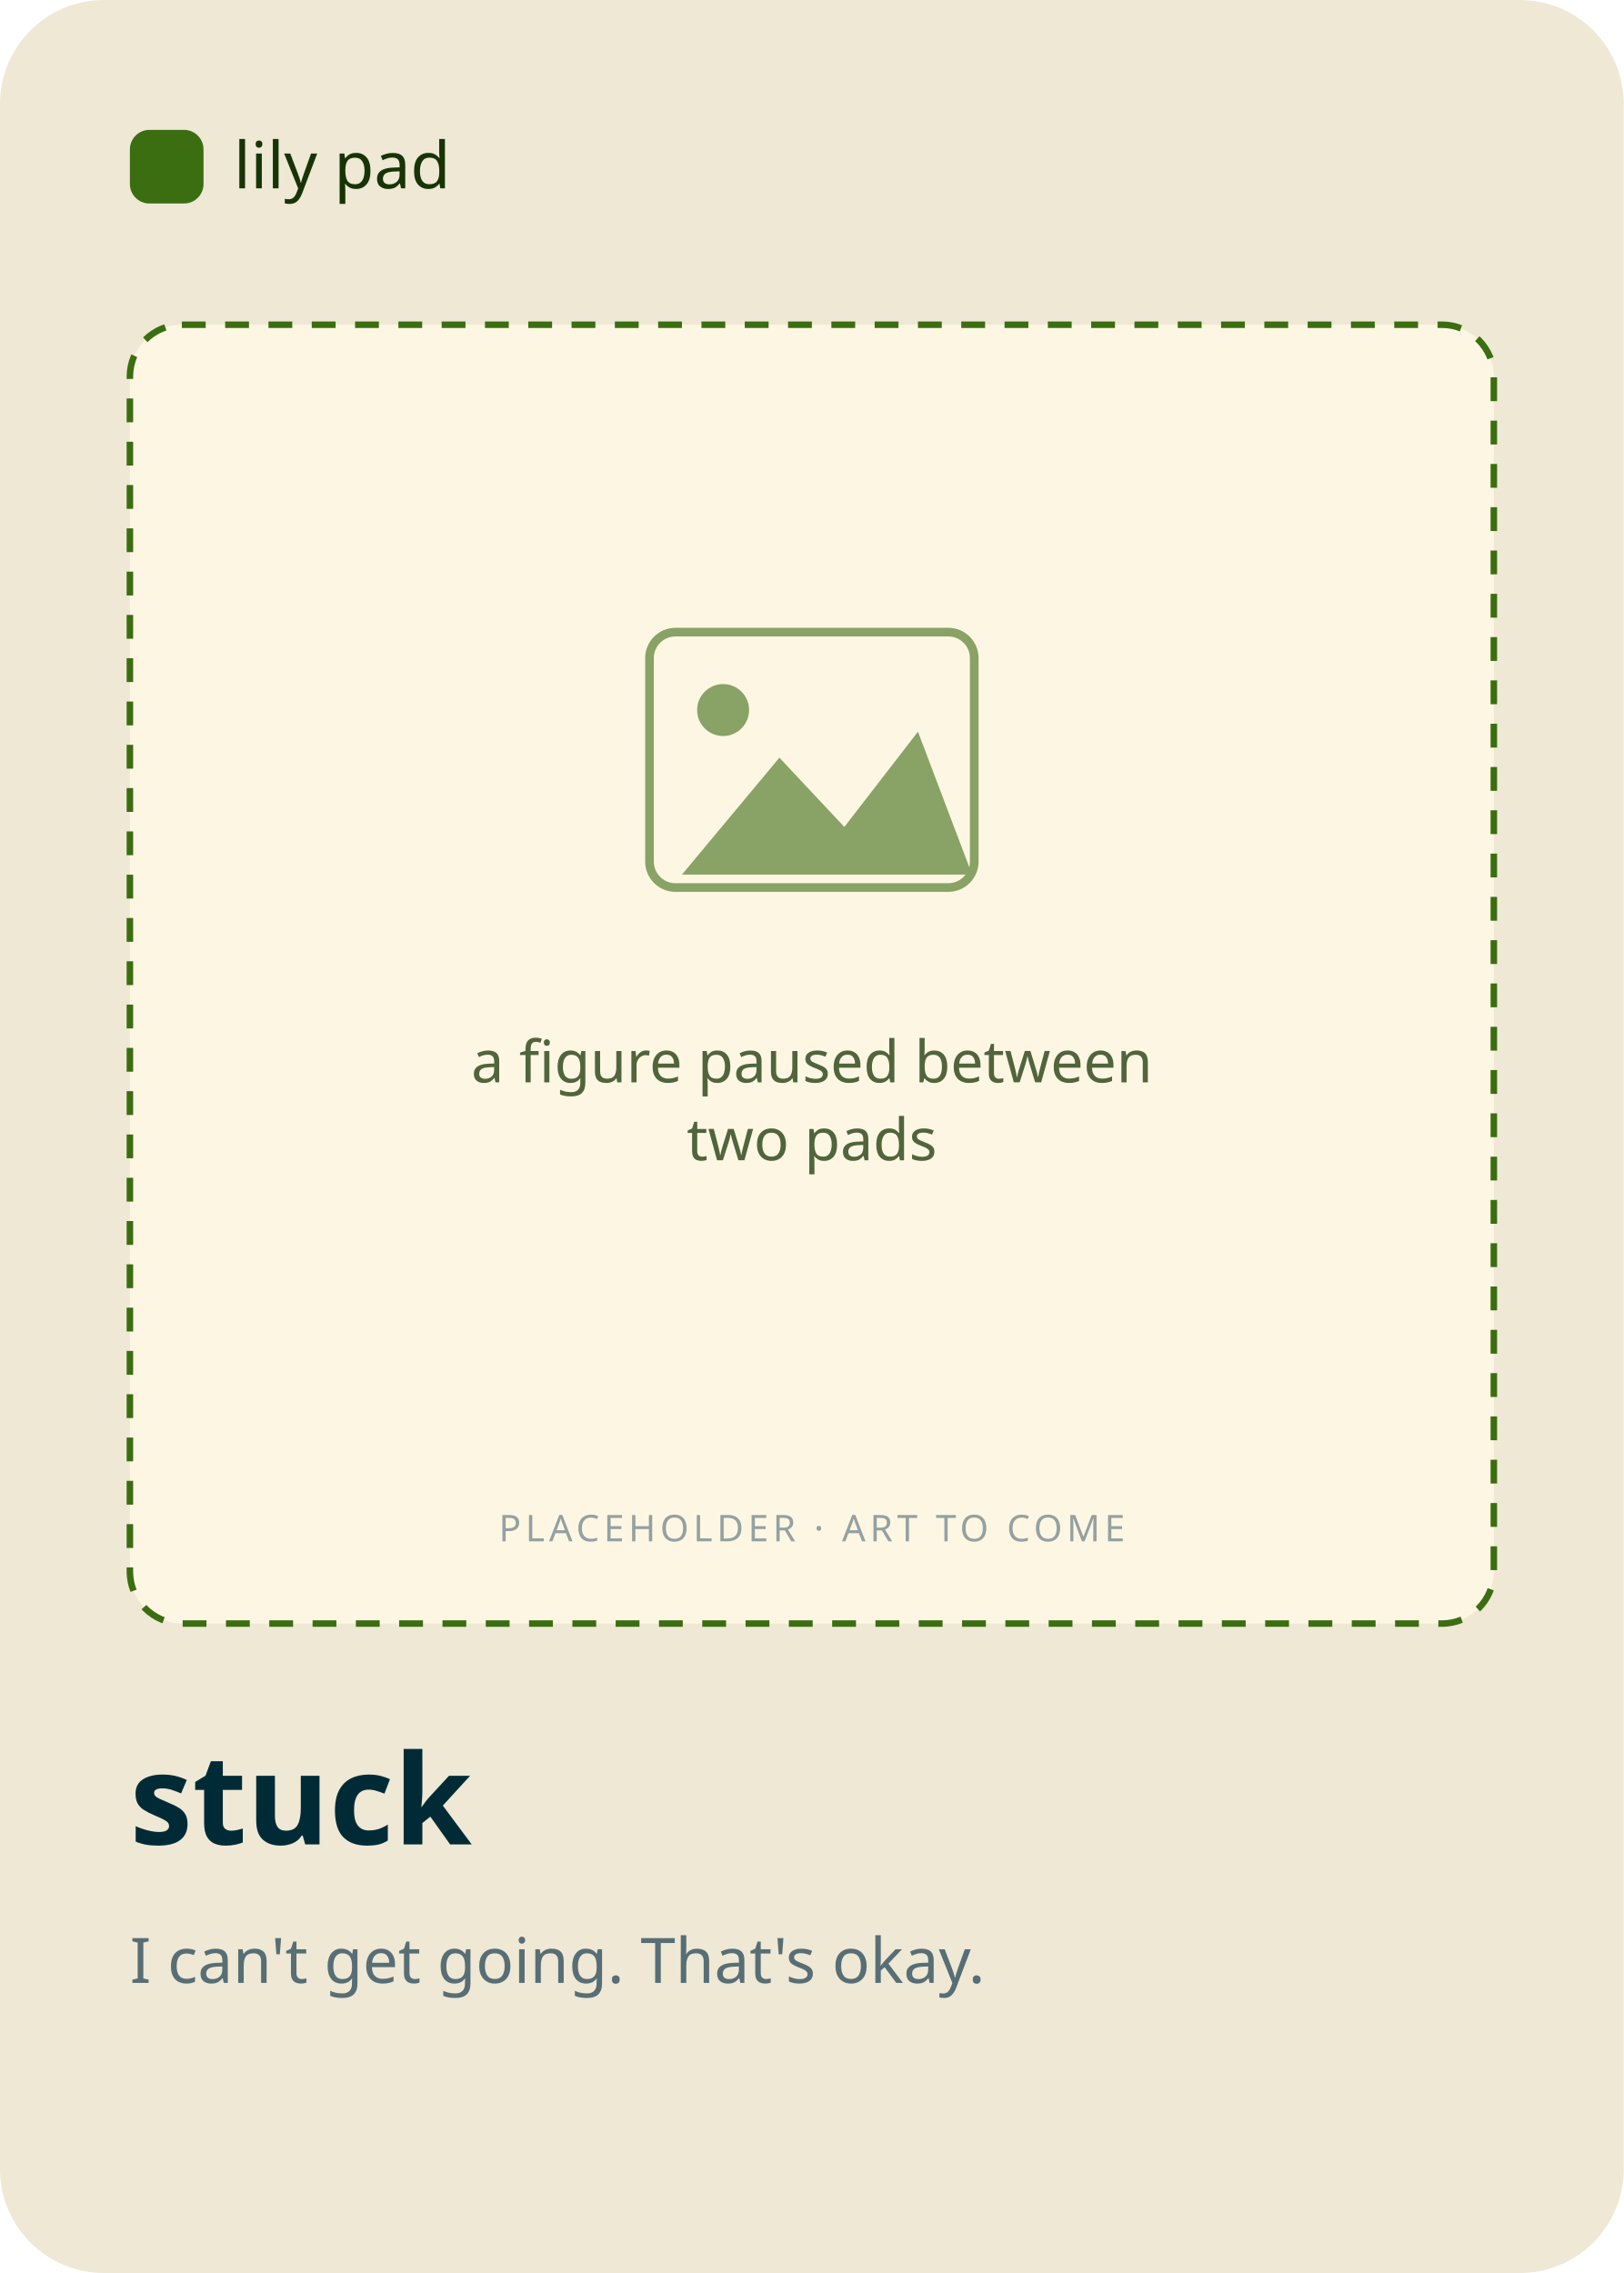
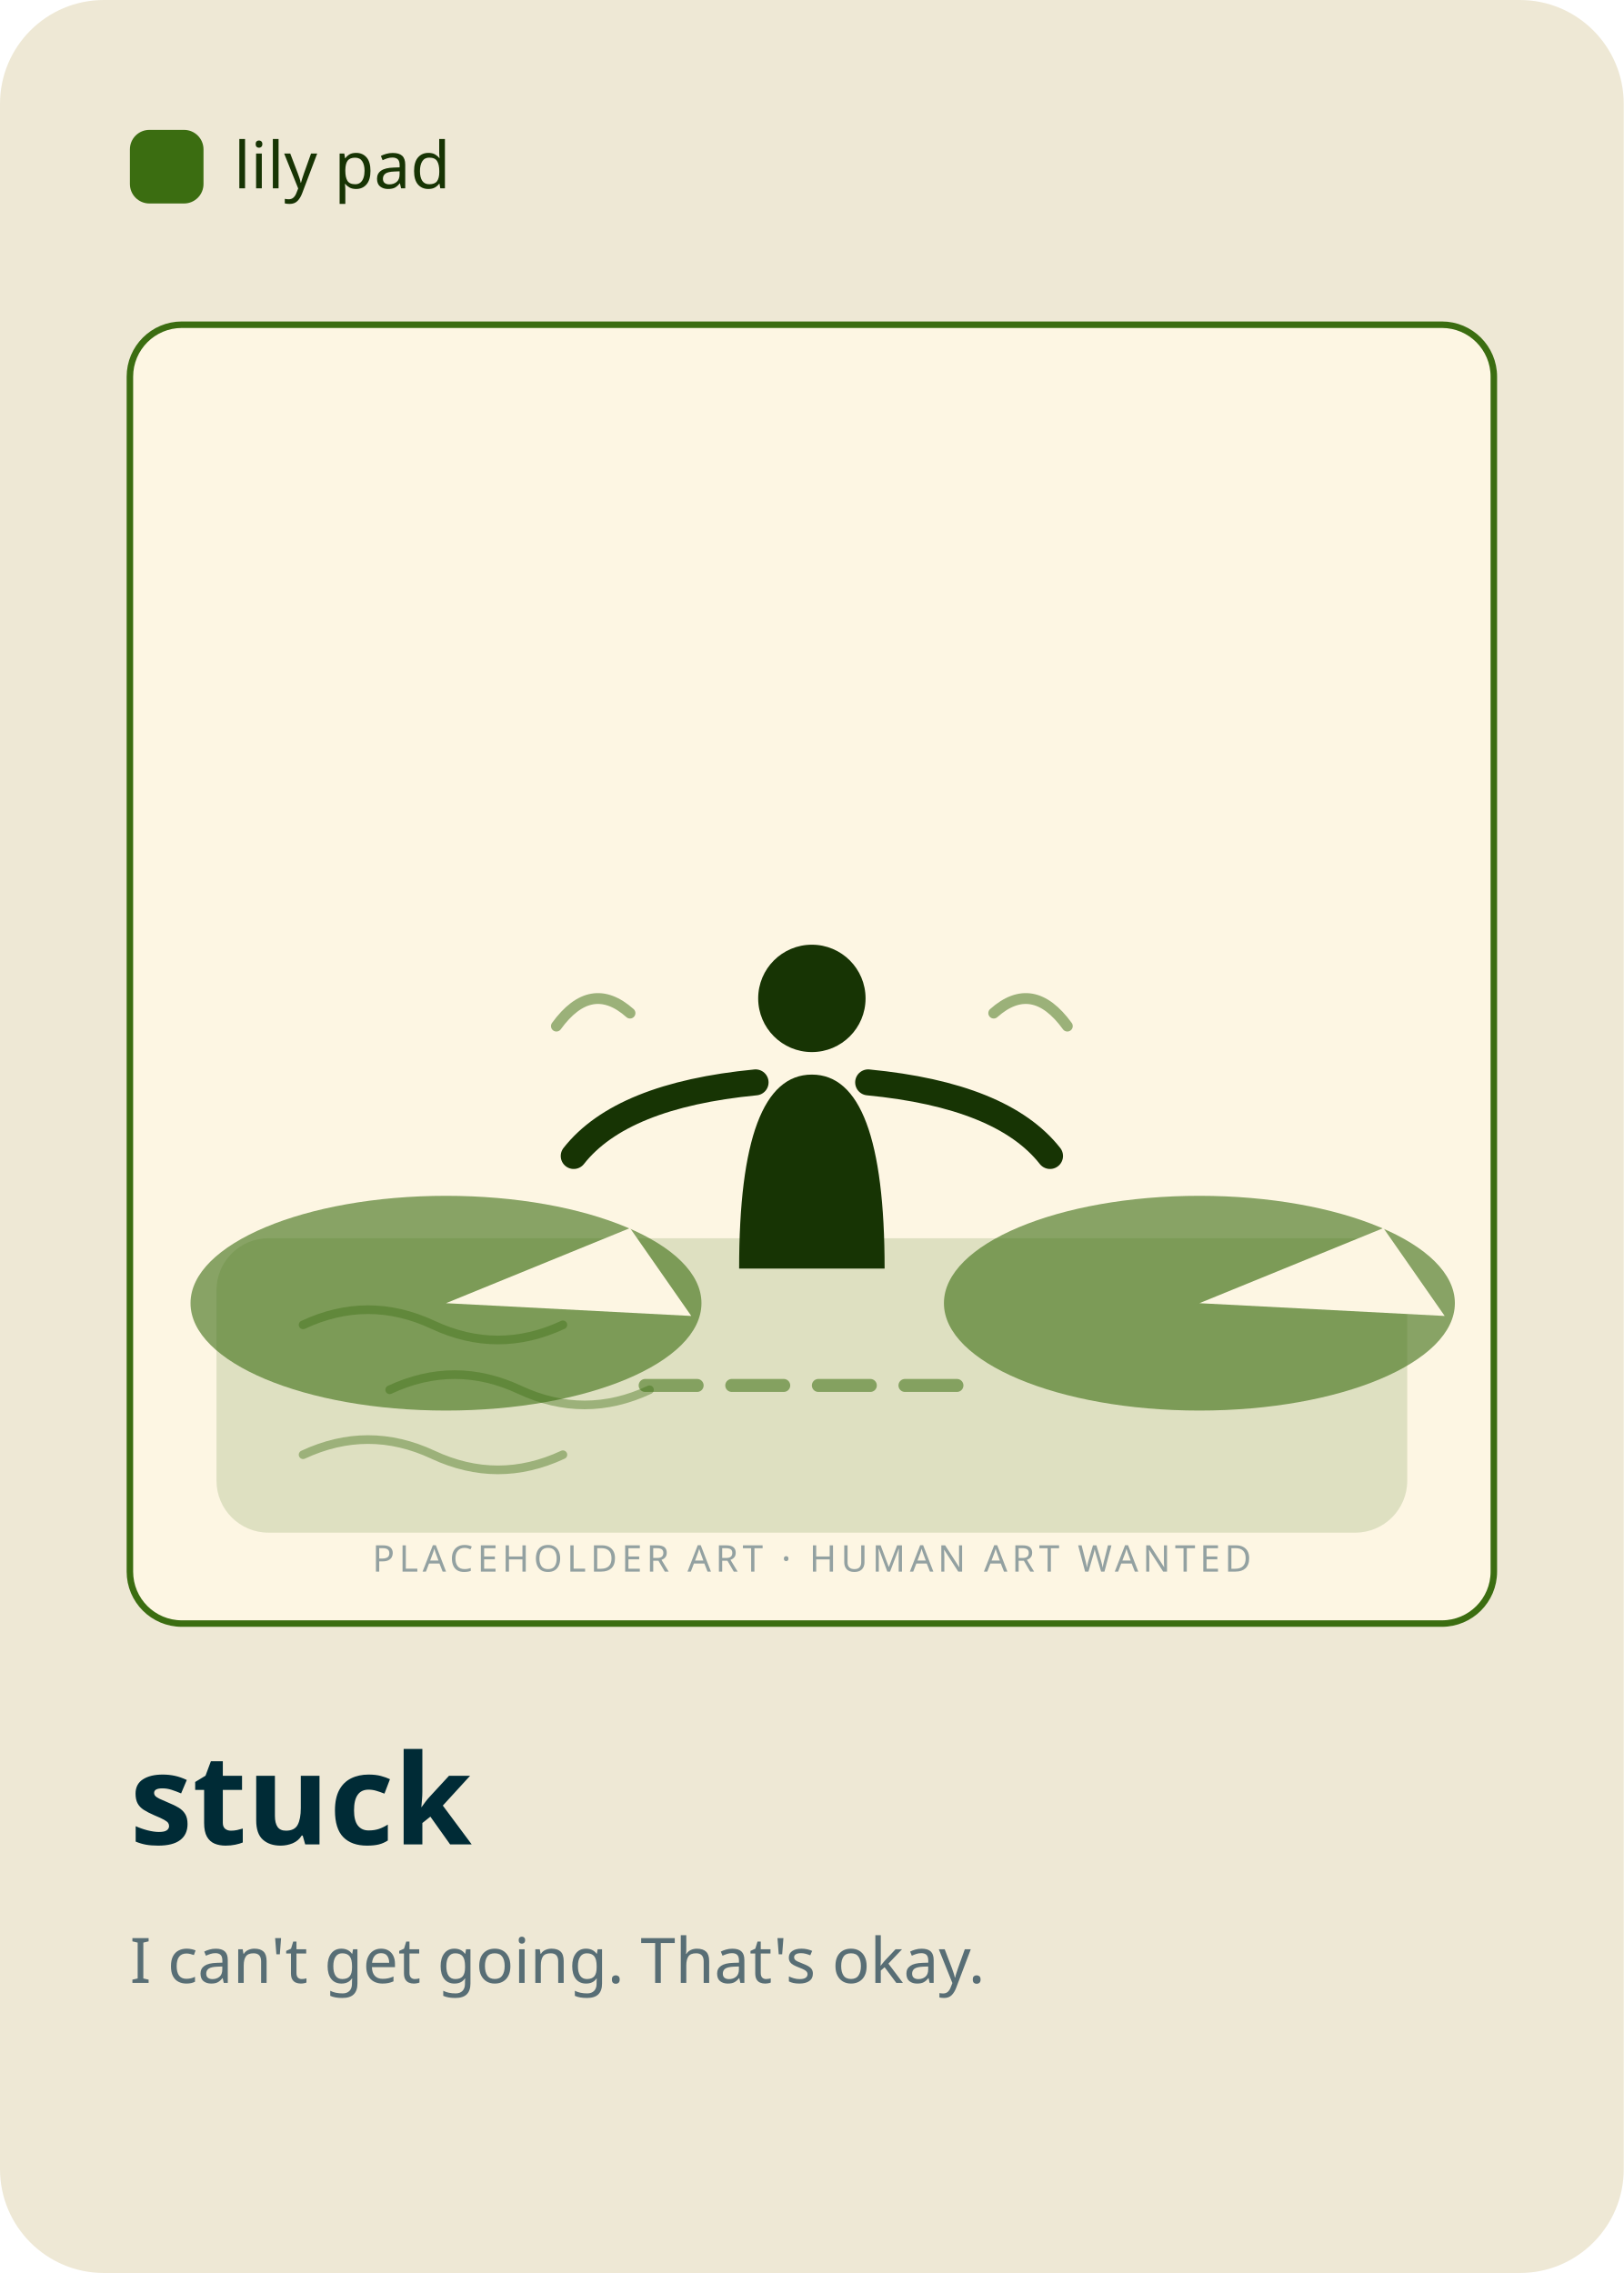
<svg xmlns="http://www.w3.org/2000/svg" viewBox="0 0 750 1050" width="750" height="1050">
+   <defs>
+     <clipPath id="art-window">
+       <rect x="60" y="150" width="630" height="600" rx="24" />
+     </clipPath>
+   </defs>
  <rect x="0" y="0" width="750" height="1050" rx="48" fill="#eee8d5" />
  <rect x="60" y="60" width="34" height="34" rx="9" fill="#3B6D11" />
  <text x="108" y="87" font-family="'Atkinson Hyperlegible','Atkinson Hyperlegible Next',sans-serif" font-size="30" font-weight="500" fill="#173404">lily pad</text>
-   <rect id="art" x="60" y="150" width="630" height="600" rx="24" fill="#fdf6e3" stroke="#3B6D11" stroke-width="3" stroke-dasharray="11 9" />
-   <g id="art-placeholder" opacity="0.6">
-     <rect x="300" y="292" width="150" height="118" rx="12" fill="none" stroke="#3B6D11" stroke-width="4" />
-     <circle cx="334" cy="328" r="12" fill="#3B6D11" />
-     <polygon points="315,404 360,350 390,382 424,338 449,404" fill="#3B6D11" />
+   <rect id="art" x="60" y="150" width="630" height="600" rx="24" fill="#fdf6e3" />
+   <g id="art-illustration" clip-path="url(#art-window)">
+     <g transform="translate(60 178)">
+       <g stroke-linecap="round" stroke-linejoin="round">
+         <rect x="40.0" y="394.0" width="550.0" height="136.0" rx="24.0" fill="#3B6D11" fill-opacity="0.16" />
+         <path d="M80.0 434.0 q30 -14 60 0 q30 14 60 0" stroke-opacity="0.4" fill="none" stroke="#3B6D11" stroke-width="4" />
+         <path d="M120.0 464.0 q30 -14 60 0 q30 14 60 0" stroke-opacity="0.4" fill="none" stroke="#3B6D11" stroke-width="4" />
+         <path d="M80.0 494.0 q30 -14 60 0 q30 14 60 0" stroke-opacity="0.4" fill="none" stroke="#3B6D11" stroke-width="4" />
+         <ellipse cx="146.0" cy="424.0" rx="118.0" ry="49.6" fill="#3B6D11" fill-opacity="0.6" />
+         <path d="M146.0 424.0 L231.0 389.3 L259.3 429.9 Z" fill="#fdf6e3" />
+         <ellipse cx="494.0" cy="424.0" rx="118.0" ry="49.6" fill="#3B6D11" fill-opacity="0.6" />
+         <path d="M494.0 424.0 L579.0 389.3 L607.3 429.9 Z" fill="#fdf6e3" />
+         <line x1="238.0" y1="462.0" x2="262.0" y2="462.0" stroke-opacity="0.55" fill="none" stroke="#3B6D11" stroke-width="6" />
+         <line x1="278.0" y1="462.0" x2="302.0" y2="462.0" stroke-opacity="0.55" fill="none" stroke="#3B6D11" stroke-width="6" />
+         <line x1="318.0" y1="462.0" x2="342.0" y2="462.0" stroke-opacity="0.55" fill="none" stroke="#3B6D11" stroke-width="6" />
+         <line x1="358.0" y1="462.0" x2="382.0" y2="462.0" stroke-opacity="0.55" fill="none" stroke="#3B6D11" stroke-width="6" />
+         <path d="M197.0 296 q16 -22 34 -6" stroke-opacity="0.5" fill="none" stroke="#3B6D11" stroke-width="5" />
+         <path d="M433.0 296 q-16 -22 -34 -6" stroke-opacity="0.5" fill="none" stroke="#3B6D11" stroke-width="5" />
+         <path d="M289.0 322 q-62 6 -84 34" fill="none" stroke="#173404" stroke-width="12" />
+         <path d="M341.0 322 q62 6 84 34" fill="none" stroke="#173404" stroke-width="12" />
+         <path d="M281.4 408.0 Q281.4 318.4 315.0 318.4 Q348.6 318.4 348.6 408.0 Z" fill="#173404" fill-opacity="1.0" />
+         <circle cx="315.0" cy="283.2" r="24.8" fill="#173404" fill-opacity="1.0" />
+       </g>
+     </g>
  </g>
-   <text x="375" y="500" text-anchor="middle" font-family="'Atkinson Hyperlegible','Atkinson Hyperlegible Next',sans-serif" font-size="27" fill="#173404" opacity="0.75">a figure paused between</text>
-   <text x="375" y="536" text-anchor="middle" font-family="'Atkinson Hyperlegible','Atkinson Hyperlegible Next',sans-serif" font-size="27" fill="#173404" opacity="0.75">two pads</text>
-   <text x="375" y="712" text-anchor="middle" font-family="'Atkinson Hyperlegible','Atkinson Hyperlegible Next',sans-serif" font-size="17" fill="#93a1a1" letter-spacing="2">PLACEHOLDER · ART TO COME</text>
+   <rect x="60" y="150" width="630" height="600" rx="24" fill="none" stroke="#3B6D11" stroke-width="3" />
+   <text x="375" y="726" text-anchor="middle" font-family="'Atkinson Hyperlegible','Atkinson Hyperlegible Next',sans-serif" font-size="17" fill="#93a1a1" letter-spacing="2">PLACEHOLDER ART · HUMAN ART WANTED</text>
  <text x="60" y="852" font-family="'Atkinson Hyperlegible','Atkinson Hyperlegible Next',sans-serif" font-size="58" font-weight="700" fill="#002b36">stuck</text>
  <text x="60" y="916" font-family="'Atkinson Hyperlegible','Atkinson Hyperlegible Next',sans-serif" font-size="29" fill="#586e75">I can't get going. That's okay.</text>
</svg>
